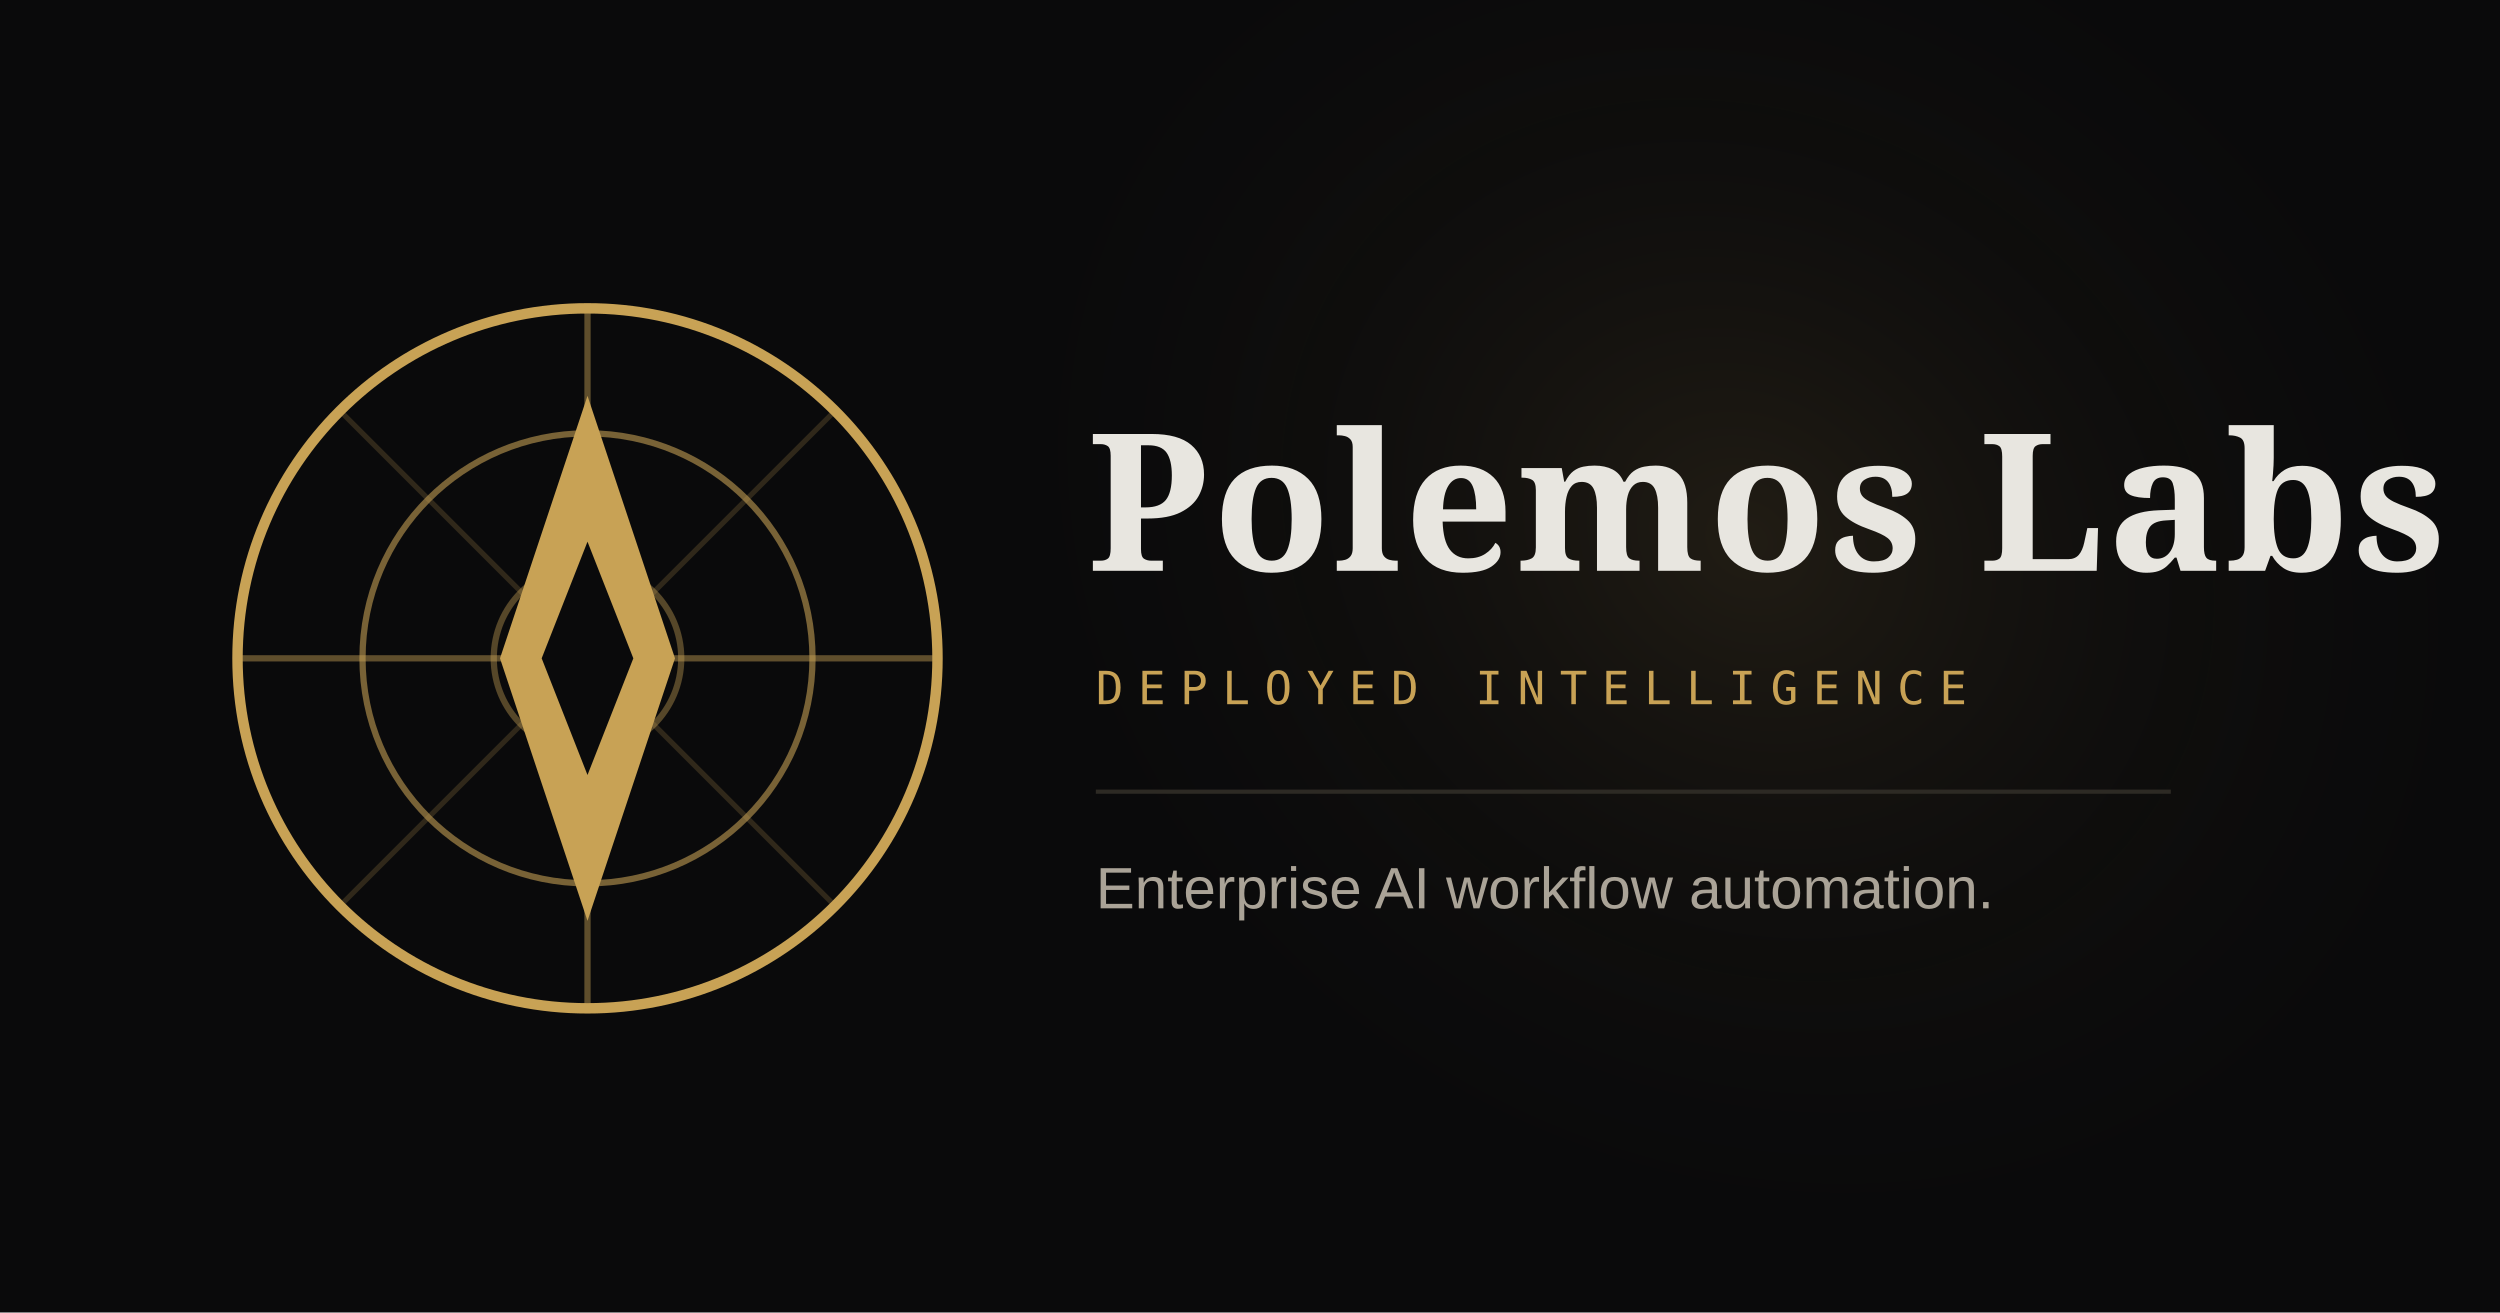
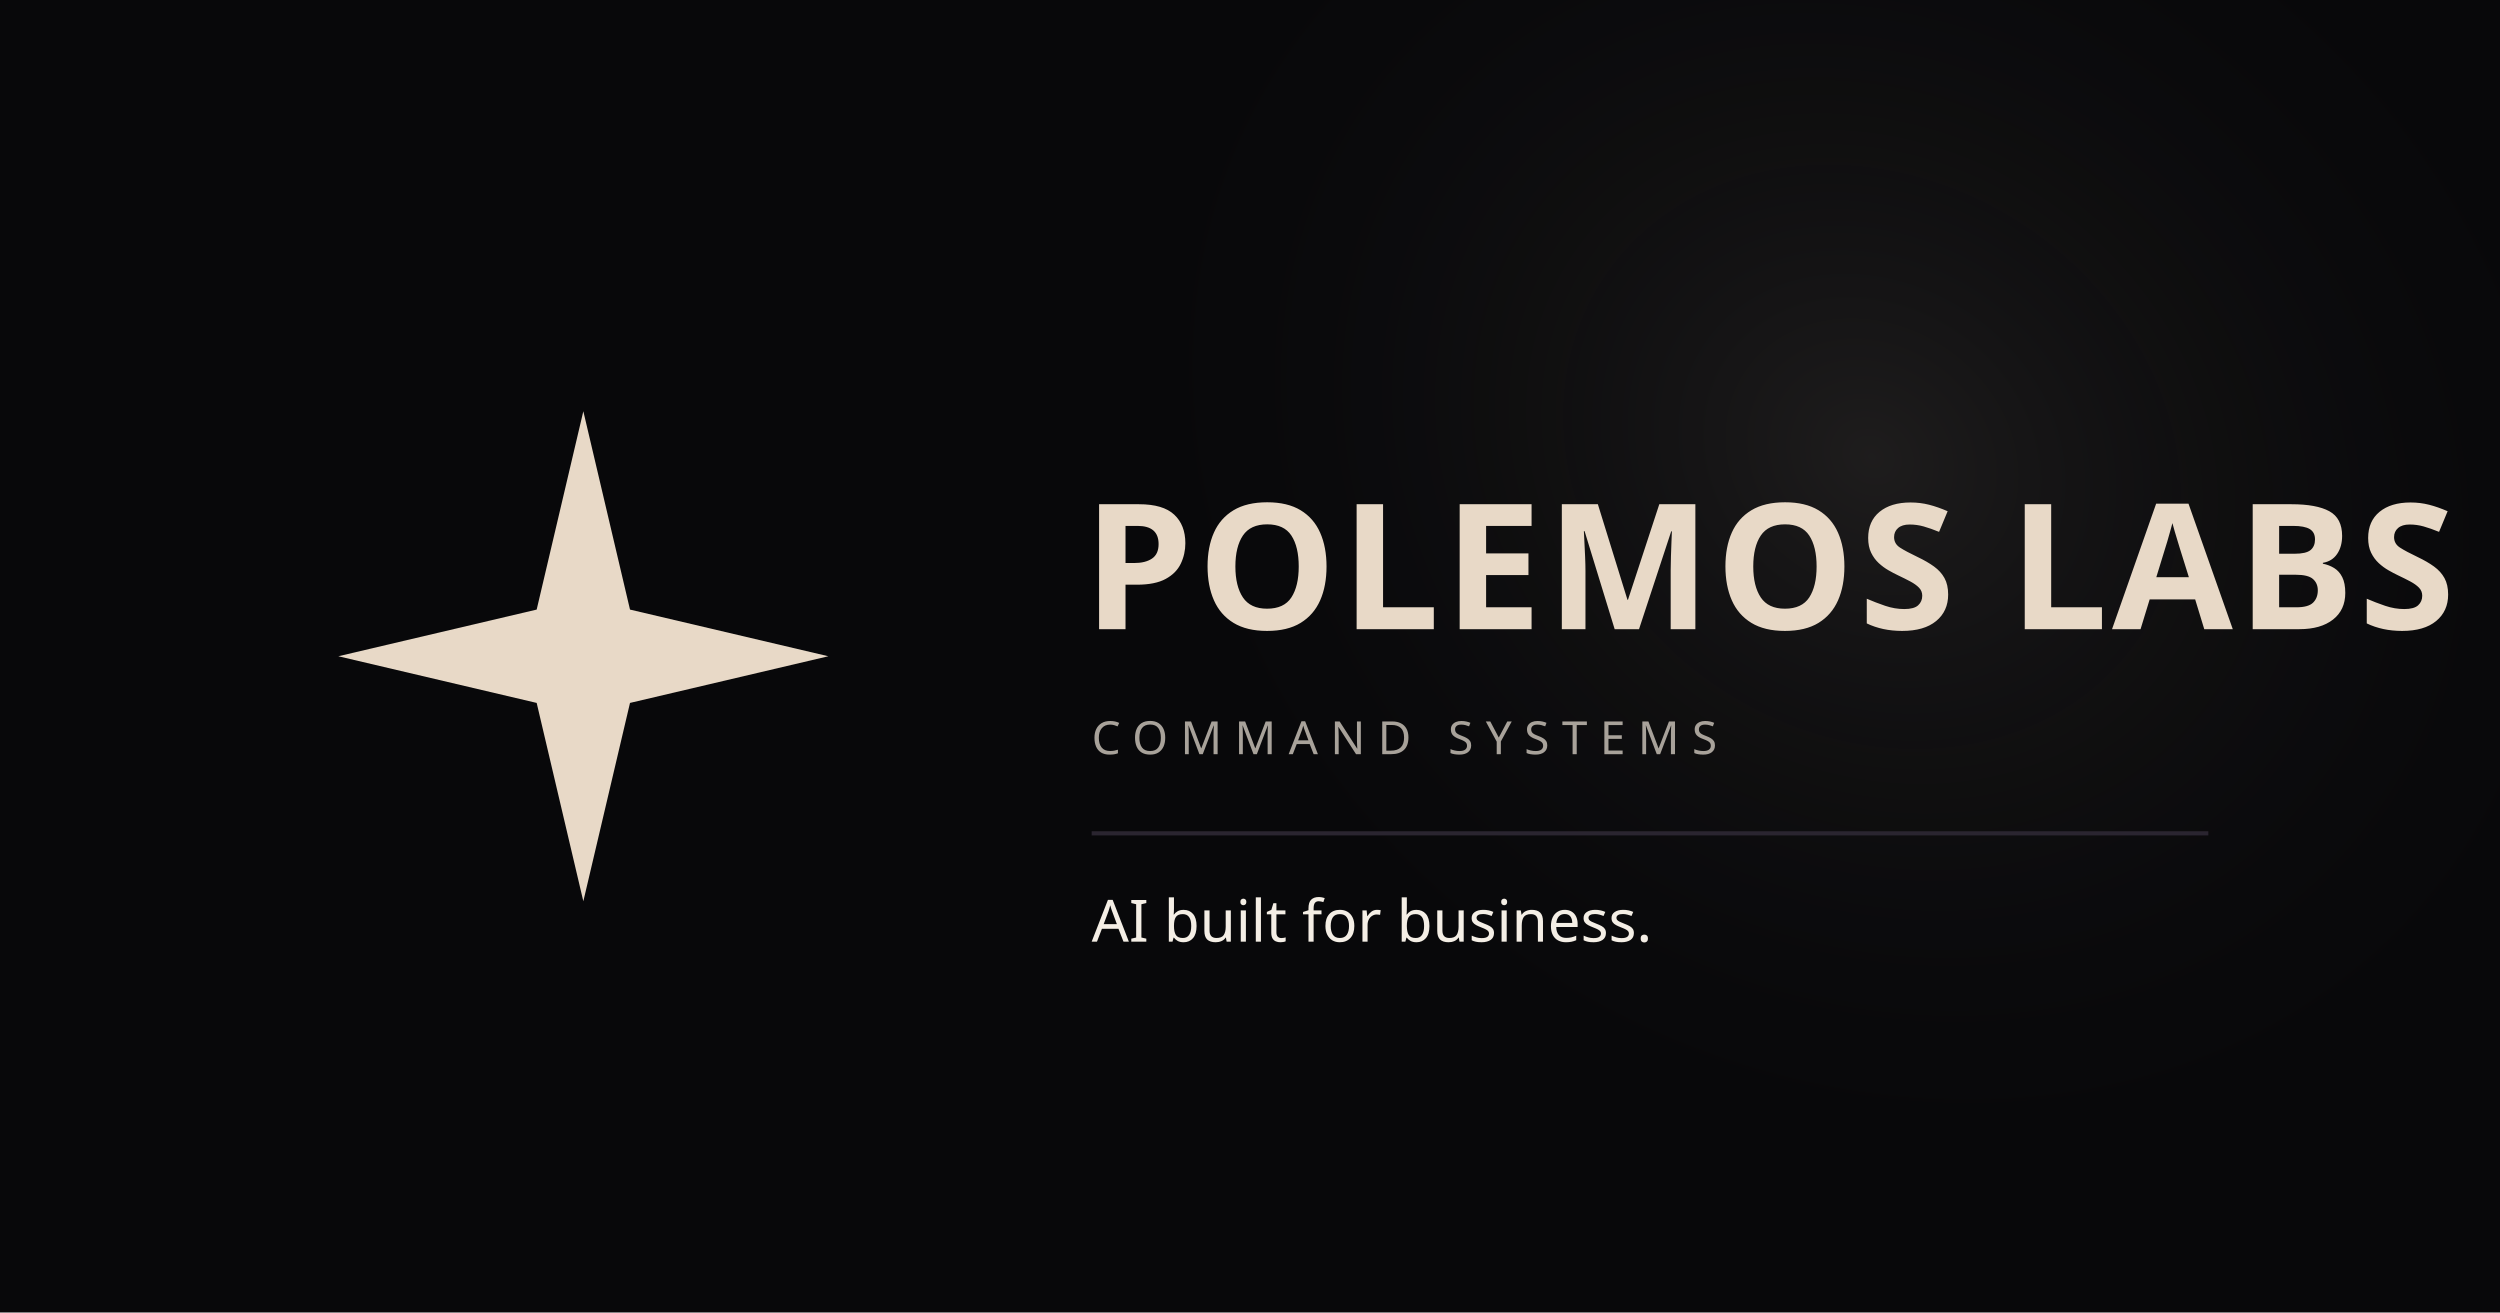
- <svg xmlns="http://www.w3.org/2000/svg" width="1200" height="630" viewBox="0 0 1200 630" fill="none" role="img" aria-labelledby="title desc">
-   <rect width="1200" height="630" fill="#0A0A0B" />
-   <path d="M0 0H1200V630H0V0Z" fill="url(#glow)" />
-   <g transform="translate(92 126)" stroke="#C8A255">
-     <circle cx="190" cy="190" r="168" stroke-width="5" />
-     <circle cx="190" cy="190" r="108" stroke-width="3" opacity="0.58" />
-     <circle cx="190" cy="190" r="45" stroke-width="3" opacity="0.4" />
-     <path d="M190 22V358M22 190H358" stroke-width="3" opacity="0.45" />
-     <path d="M72 72L308 308M308 72L72 308" stroke-width="2.5" opacity="0.2" />
-     <path d="M190 64L232 190L190 316L148 190L190 64Z" fill="#C8A255" stroke-width="0" />
-     <path d="M190 134L212 190L190 246L168 190L190 134Z" fill="#0A0A0B" stroke-width="0" />
+ <svg xmlns="http://www.w3.org/2000/svg" width="1200" height="630" viewBox="0 0 1200 630" fill="none" role="img" aria-label="Polemos Labs — AI built for business">
+   <rect width="1200" height="630" fill="#08080a" />
+   <rect width="1200" height="630" fill="url(#bloom)" />
+   <g transform="translate(140 175) scale(2.8)">
+     <path d="M 50 8 L 58 42 L 92 50 L 58 58 L 50 92 L 42 58 L 8 50 L 42 42 Z" fill="#e8d9c7" />
  </g>
-   <g transform="translate(522 192)">
-     <text x="0" y="82" fill="#E8E6E0" font-family="Cormorant Garamond, Georgia, serif" font-size="92" font-weight="600" letter-spacing="1.5">Polemos Labs</text>
-     <text x="4" y="146" fill="#C8A255" font-family="DM Mono, monospace" font-size="22" letter-spacing="7">DEPLOYED INTELLIGENCE</text>
-     <path d="M4 188H520" stroke="#2D2A24" stroke-width="2" />
-     <text x="4" y="244" fill="#AAA397" font-family="Instrument Sans, Arial, sans-serif" font-size="28" font-weight="500">Enterprise AI workflow automation.</text>
+   <g transform="translate(520 220)">
+     <text x="0" y="82" fill="#e8d9c7" font-family="Bricolage Grotesque, Instrument Sans, system-ui, sans-serif" font-size="84" font-weight="700" letter-spacing="2">POLEMOS LABS</text>
+     <text x="4" y="142" fill="#a8a29a" font-family="Instrument Sans, system-ui, sans-serif" font-size="22" font-weight="500" letter-spacing="6">COMMAND SYSTEMS</text>
+     <line x1="4" y1="180" x2="540" y2="180" stroke="#2a2530" stroke-width="2" />
+     <text x="4" y="232" fill="#f4eee5" font-family="Instrument Sans, system-ui, sans-serif" font-size="28" font-weight="500">AI built for business.</text>
  </g>
  <defs>
-     <radialGradient id="glow" cx="0" cy="0" r="1" gradientUnits="userSpaceOnUse" gradientTransform="translate(840 260) rotate(125) scale(620 720)">
-       <stop stop-color="#C8A255" stop-opacity="0.12" />
-       <stop offset="0.55" stop-color="#0A0A0B" stop-opacity="0" />
+     <radialGradient id="bloom" cx="0" cy="0" r="1" gradientUnits="userSpaceOnUse" gradientTransform="translate(900 220) rotate(125) scale(620 720)">
+       <stop stop-color="#e8d9c7" stop-opacity="0.10" />
+       <stop offset="0.55" stop-color="#08080a" stop-opacity="0" />
    </radialGradient>
  </defs>
</svg>
